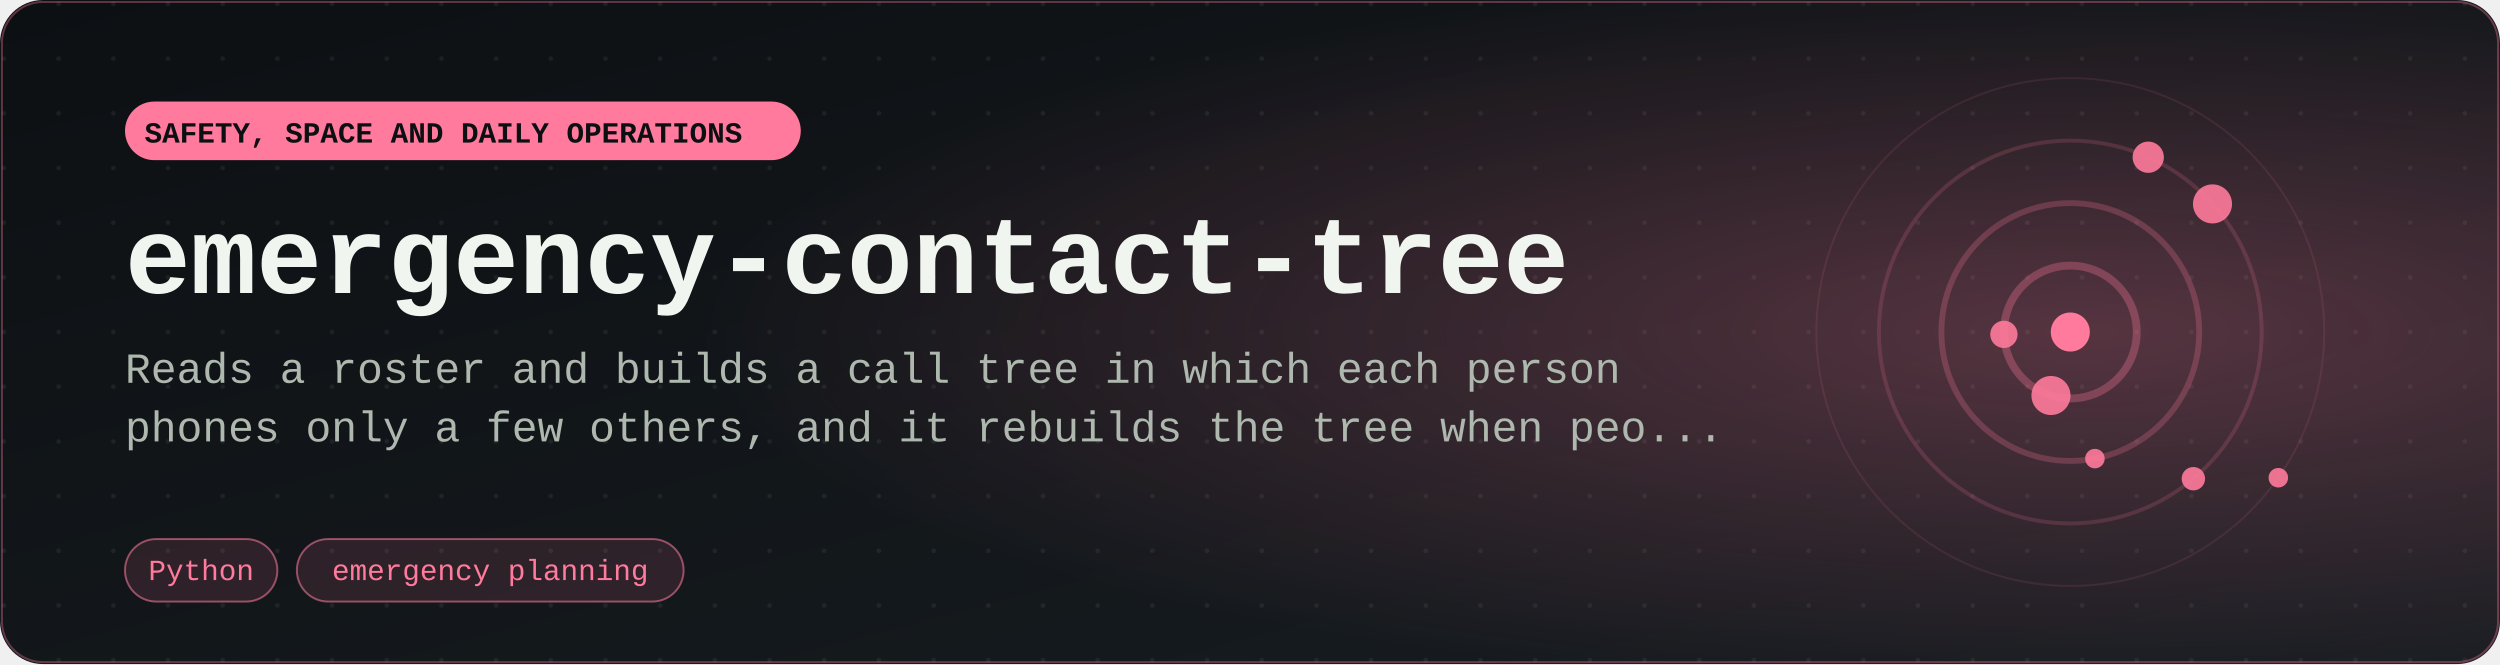
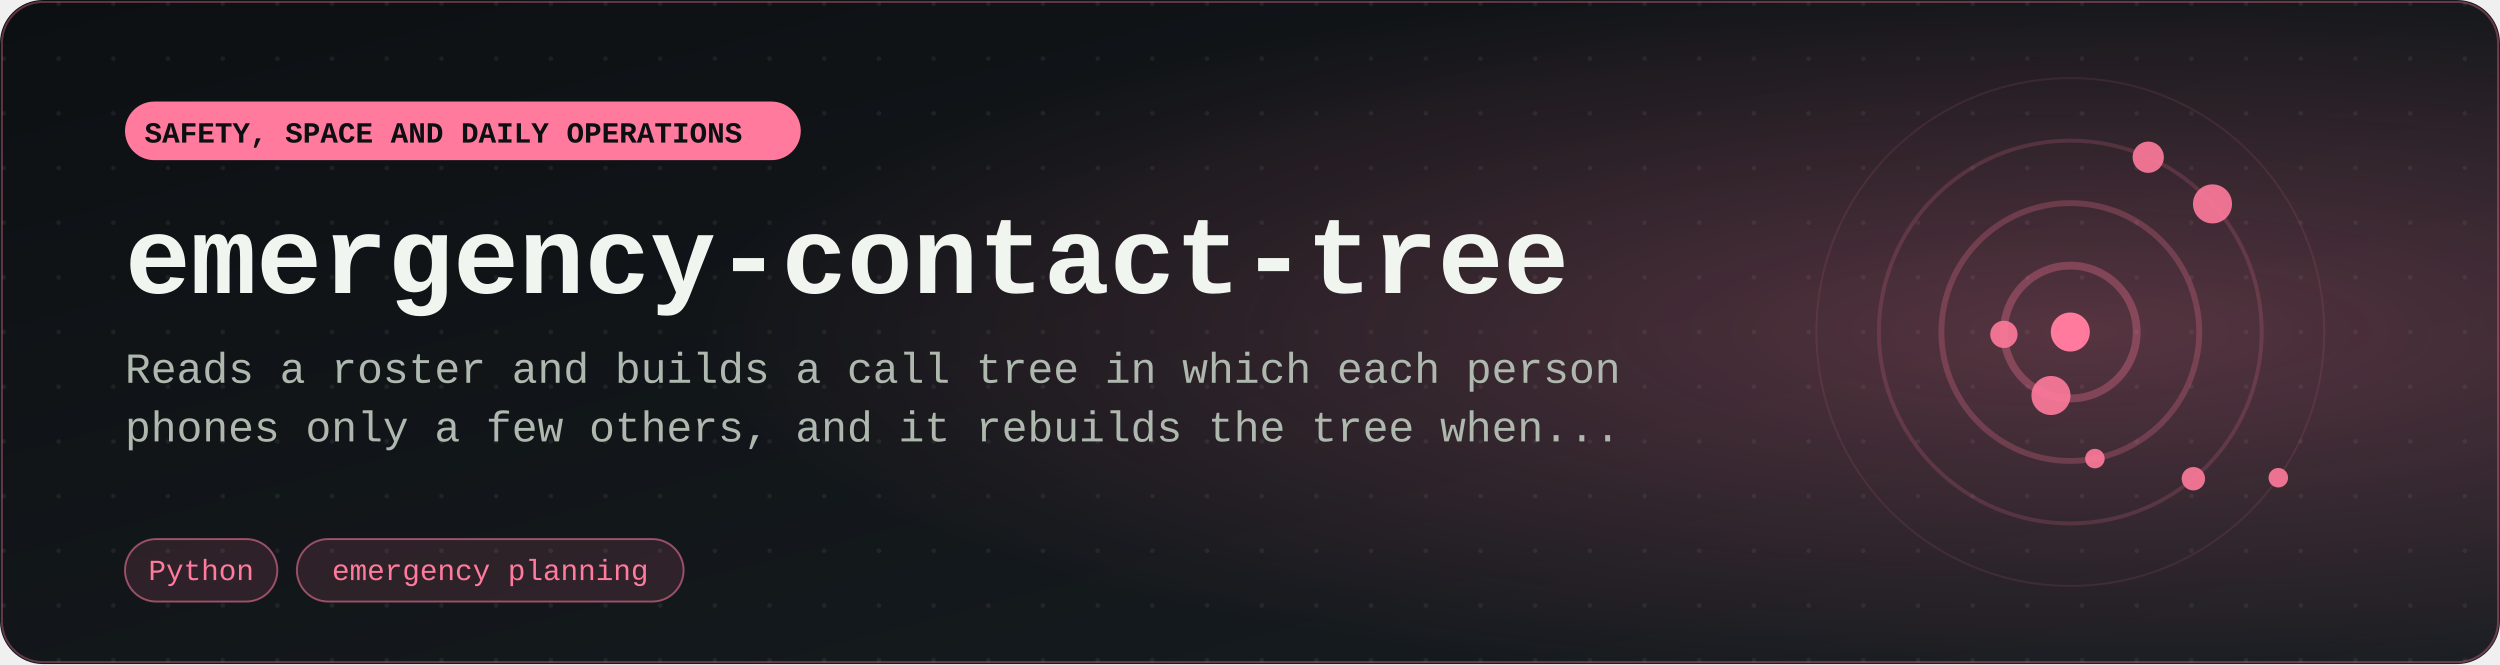
<svg xmlns="http://www.w3.org/2000/svg" viewBox="0 0 1280 340" width="1280" height="340" role="img" aria-label="emergency-contact-tree: Reads a roster and builds a call tree in which each person phones only a few others, and it rebuilds the tree when">
  <defs>
    <linearGradient id="bg" x1="0" y1="0" x2="1" y2="1">
      <stop offset="0" stop-color="#0d1013" />
      <stop offset="1" stop-color="#171d21" />
    </linearGradient>
    <radialGradient id="glow" cx="0.83" cy="0.5" r="0.55">
      <stop offset="0" stop-color="#ff7a9c" stop-opacity="0.28" />
      <stop offset="1" stop-color="#ff7a9c" stop-opacity="0" />
    </radialGradient>
    <pattern id="dots" width="28" height="28" patternUnits="userSpaceOnUse">
      <circle cx="2" cy="2" r="1.2" fill="#ffffff" fill-opacity="0.06" />
    </pattern>
  </defs>
  <g font-family="'JetBrains Mono','SFMono-Regular',Consolas,'Liberation Mono',monospace">
    <rect width="1280" height="340" rx="22" fill="url(#bg)" />
    <rect width="1280" height="340" rx="22" fill="url(#dots)" />
    <rect width="1280" height="340" rx="22" fill="url(#glow)" />
    <rect x="1" y="1" width="1278" height="338" rx="21" fill="none" stroke="#ff7a9c" stroke-opacity="0.35" />
    <rect x="64" y="52" width="346" height="30" rx="15" fill="#ff7a9c" />
    <text x="74" y="73" font-size="15" font-weight="700" fill="#0d1013">SAFETY, SPACE AND DAILY OPERATIONS</text>
    <text x="64" y="150" font-size="56" font-weight="700" fill="#f1f5ef">emergency-contact-tree</text>
    <text x="64" y="196" font-size="22" fill="#aeb8ae">Reads a roster and builds a call tree in which each person</text>
-     <text x="64" y="226" font-size="22" fill="#aeb8ae">phones only a few others, and it rebuilds the tree when peo...</text>
+     <text x="64" y="226" font-size="22" fill="#aeb8ae">phones only a few others, and it rebuilds the tree when...</text>
    <rect x="64" y="276" width="78" height="32" rx="16" fill="#ff7a9c" fill-opacity="0.12" stroke="#ff7a9c" stroke-opacity="0.55" />
    <text x="103.0" y="297" text-anchor="middle" font-size="15" fill="#ff7a9c">Python</text>
    <rect x="152" y="276" width="198" height="32" rx="16" fill="#ff7a9c" fill-opacity="0.12" stroke="#ff7a9c" stroke-opacity="0.55" />
    <text x="251.0" y="297" text-anchor="middle" font-size="15" fill="#ff7a9c">emergency planning</text>
    <circle cx="1060" cy="170" r="130" fill="none" stroke="#ff7a9c" stroke-opacity="0.10" stroke-width="1" />
    <circle cx="1060" cy="170" r="98" fill="none" stroke="#ff7a9c" stroke-opacity="0.17" stroke-width="2" />
    <circle cx="1060" cy="170" r="66" fill="none" stroke="#ff7a9c" stroke-opacity="0.24" stroke-width="3" />
    <circle cx="1060" cy="170" r="34" fill="none" stroke="#ff7a9c" stroke-opacity="0.31" stroke-width="4" />
    <circle cx="1050.1" cy="202.5" r="10" fill="#ff7a9c" fill-opacity="0.9" />
    <circle cx="1132.8" cy="104.4" r="10" fill="#ff7a9c" fill-opacity="0.9" />
    <circle cx="1026.0" cy="171.2" r="7" fill="#ff7a9c" fill-opacity="0.9" />
    <circle cx="1123.0" cy="245.1" r="6" fill="#ff7a9c" fill-opacity="0.9" />
    <circle cx="1166.5" cy="244.6" r="5" fill="#ff7a9c" fill-opacity="0.9" />
    <circle cx="1072.6" cy="234.8" r="5" fill="#ff7a9c" fill-opacity="0.9" />
    <circle cx="1099.9" cy="80.5" r="8" fill="#ff7a9c" fill-opacity="0.9" />
    <circle cx="1060" cy="170" r="10" fill="#ff7a9c" />
  </g>
</svg>
